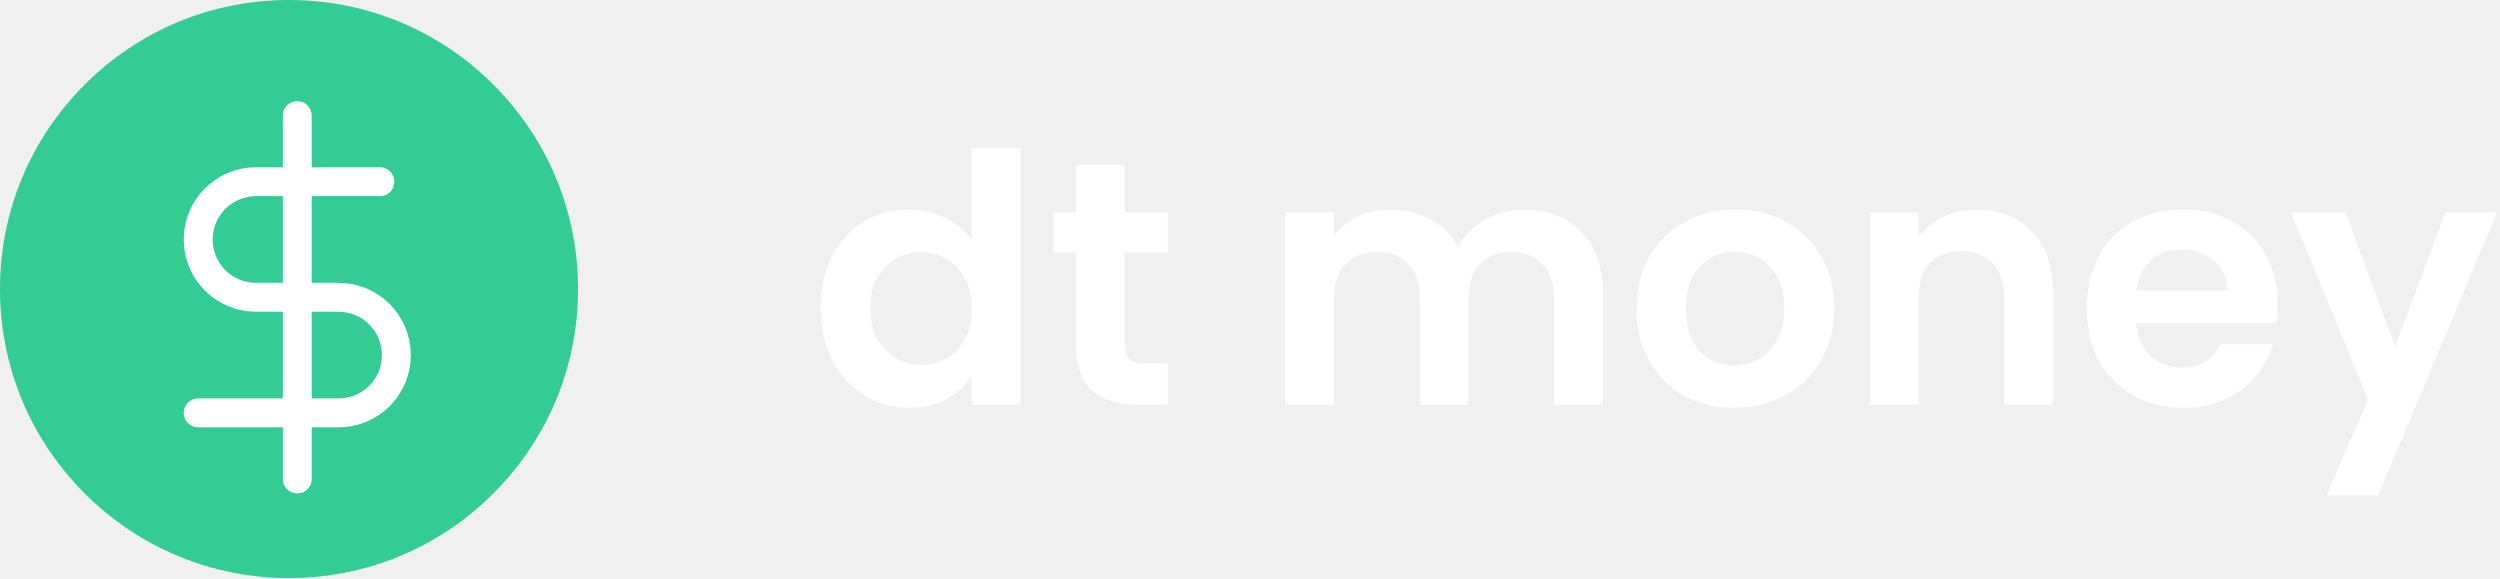
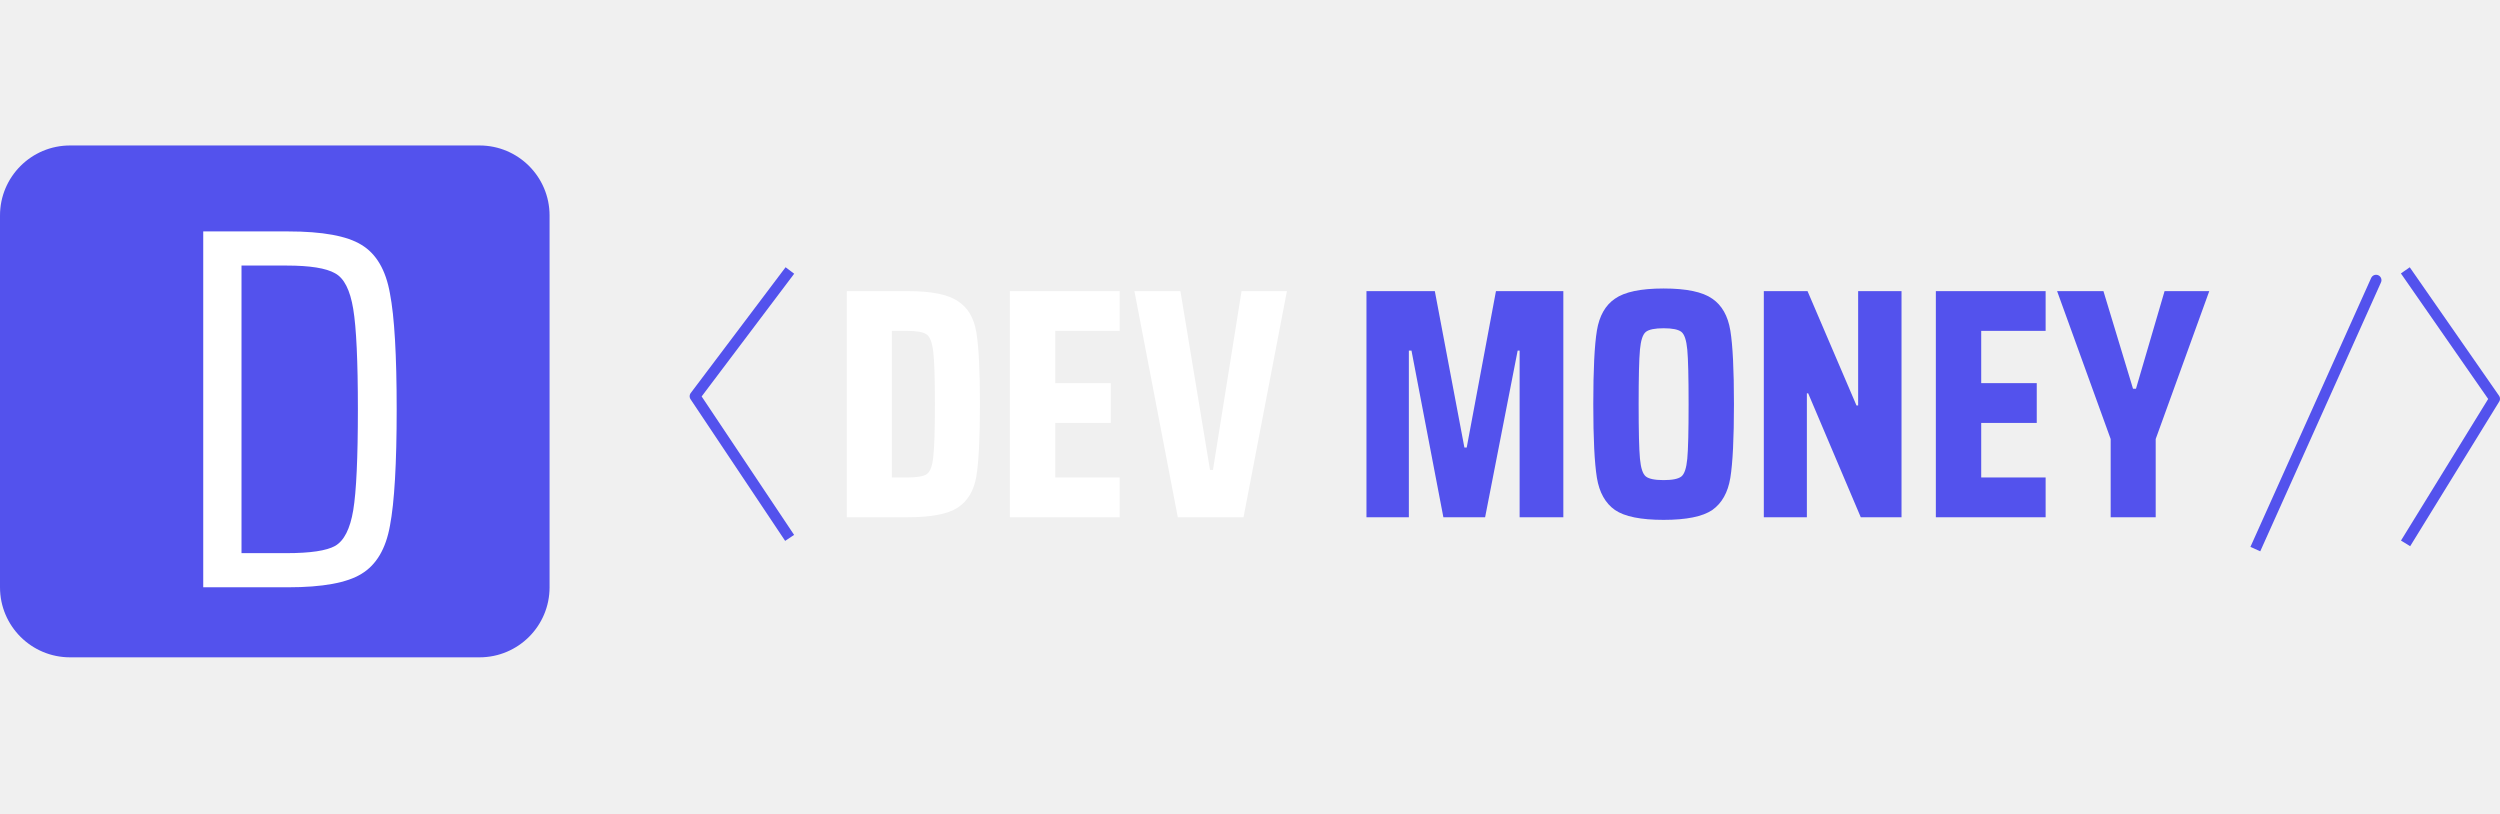
- <svg xmlns="http://www.w3.org/2000/svg" width="173" height="40" viewBox="0 0 173 40" fill="none">
-   <path d="M56.792 21.304C56.792 19.96 57.056 18.768 57.584 17.728C58.128 16.688 58.864 15.888 59.792 15.328C60.72 14.768 61.752 14.488 62.888 14.488C63.752 14.488 64.576 14.68 65.36 15.064C66.144 15.432 66.768 15.928 67.232 16.552V10.24H70.64V28H67.232V26.032C66.816 26.688 66.232 27.216 65.48 27.616C64.728 28.016 63.856 28.216 62.864 28.216C61.744 28.216 60.72 27.928 59.792 27.352C58.864 26.776 58.128 25.968 57.584 24.928C57.056 23.872 56.792 22.664 56.792 21.304ZM67.256 21.352C67.256 20.536 67.096 19.84 66.776 19.264C66.456 18.672 66.024 18.224 65.48 17.92C64.936 17.6 64.352 17.44 63.728 17.44C63.104 17.44 62.528 17.592 62 17.896C61.472 18.2 61.04 18.648 60.704 19.24C60.384 19.816 60.224 20.504 60.224 21.304C60.224 22.104 60.384 22.808 60.704 23.416C61.04 24.008 61.472 24.464 62 24.784C62.544 25.104 63.12 25.264 63.728 25.264C64.352 25.264 64.936 25.112 65.48 24.808C66.024 24.488 66.456 24.04 66.776 23.464C67.096 22.872 67.256 22.168 67.256 21.352Z" fill="white" />
-   <path d="M77.834 17.464V23.896C77.834 24.344 77.938 24.672 78.146 24.88C78.37 25.072 78.738 25.168 79.25 25.168H80.81V28H78.698C75.866 28 74.45 26.624 74.45 23.872V17.464H72.866V14.704H74.45V11.416H77.834V14.704H80.81V17.464H77.834Z" fill="white" />
-   <path d="M105.457 14.512C107.089 14.512 108.401 15.016 109.393 16.024C110.401 17.016 110.905 18.408 110.905 20.2V28H107.545V20.656C107.545 19.616 107.281 18.824 106.753 18.28C106.225 17.72 105.505 17.44 104.593 17.44C103.681 17.44 102.953 17.72 102.409 18.28C101.881 18.824 101.617 19.616 101.617 20.656V28H98.257V20.656C98.257 19.616 97.993 18.824 97.465 18.28C96.937 17.72 96.217 17.44 95.305 17.44C94.377 17.44 93.641 17.72 93.097 18.28C92.569 18.824 92.305 19.616 92.305 20.656V28H88.945V14.704H92.305V16.312C92.737 15.752 93.289 15.312 93.961 14.992C94.649 14.672 95.401 14.512 96.217 14.512C97.257 14.512 98.185 14.736 99.001 15.184C99.817 15.616 100.449 16.24 100.897 17.056C101.329 16.288 101.953 15.672 102.769 15.208C103.601 14.744 104.497 14.512 105.457 14.512Z" fill="white" />
-   <path d="M119.997 28.216C118.717 28.216 117.565 27.936 116.541 27.376C115.517 26.8 114.709 25.992 114.117 24.952C113.541 23.912 113.253 22.712 113.253 21.352C113.253 19.992 113.549 18.792 114.141 17.752C114.749 16.712 115.573 15.912 116.613 15.352C117.653 14.776 118.813 14.488 120.093 14.488C121.373 14.488 122.533 14.776 123.573 15.352C124.613 15.912 125.429 16.712 126.021 17.752C126.629 18.792 126.933 19.992 126.933 21.352C126.933 22.712 126.621 23.912 125.997 24.952C125.389 25.992 124.557 26.8 123.501 27.376C122.461 27.936 121.293 28.216 119.997 28.216ZM119.997 25.288C120.605 25.288 121.173 25.144 121.701 24.856C122.245 24.552 122.677 24.104 122.997 23.512C123.317 22.92 123.477 22.2 123.477 21.352C123.477 20.088 123.141 19.12 122.469 18.448C121.813 17.76 121.005 17.416 120.045 17.416C119.085 17.416 118.277 17.76 117.621 18.448C116.981 19.12 116.661 20.088 116.661 21.352C116.661 22.616 116.973 23.592 117.597 24.28C118.237 24.952 119.037 25.288 119.997 25.288Z" fill="white" />
-   <path d="M136.766 14.512C138.35 14.512 139.63 15.016 140.606 16.024C141.582 17.016 142.07 18.408 142.07 20.2V28H138.71V20.656C138.71 19.6 138.446 18.792 137.918 18.232C137.39 17.656 136.67 17.368 135.758 17.368C134.83 17.368 134.094 17.656 133.55 18.232C133.022 18.792 132.758 19.6 132.758 20.656V28H129.398V14.704H132.758V16.36C133.206 15.784 133.774 15.336 134.462 15.016C135.166 14.68 135.934 14.512 136.766 14.512Z" fill="white" />
-   <path d="M157.625 21.064C157.625 21.544 157.593 21.976 157.529 22.36H147.809C147.889 23.32 148.225 24.072 148.817 24.616C149.409 25.16 150.137 25.432 151.001 25.432C152.249 25.432 153.137 24.896 153.665 23.824H157.289C156.905 25.104 156.169 26.16 155.081 26.992C153.993 27.808 152.657 28.216 151.073 28.216C149.793 28.216 148.641 27.936 147.617 27.376C146.609 26.8 145.817 25.992 145.241 24.952C144.681 23.912 144.401 22.712 144.401 21.352C144.401 19.976 144.681 18.768 145.241 17.728C145.801 16.688 146.585 15.888 147.593 15.328C148.601 14.768 149.761 14.488 151.073 14.488C152.337 14.488 153.465 14.76 154.457 15.304C155.465 15.848 156.241 16.624 156.785 17.632C157.345 18.624 157.625 19.768 157.625 21.064ZM154.145 20.104C154.129 19.24 153.817 18.552 153.209 18.04C152.601 17.512 151.857 17.248 150.977 17.248C150.145 17.248 149.441 17.504 148.865 18.016C148.305 18.512 147.961 19.208 147.833 20.104H154.145Z" fill="white" />
-   <path d="M172.798 14.704L164.566 34.288H160.99L163.87 27.664L158.542 14.704H162.31L165.742 23.992L169.222 14.704H172.798Z" fill="white" />
-   <path d="M34.142 5.858C30.365 2.08 25.342 0 20 0C14.658 0 9.635 2.08 5.858 5.858C2.08 9.635 0 14.658 0 20C0 25.342 2.08 30.365 5.858 34.142C9.635 37.92 14.658 40 20 40C25.342 40 30.365 37.92 34.142 34.142C37.92 30.365 40 25.342 40 20C40 14.658 37.92 9.635 34.142 5.858Z" fill="#33CC95" />
-   <g clip-path="url(#clip0)">
-     <path d="M20.571 8V33.143" stroke="white" stroke-width="2" stroke-linecap="round" stroke-linejoin="round" />
-     <path d="M26.286 12.571H17.714C16.653 12.571 15.636 12.993 14.886 13.743C14.136 14.493 13.714 15.511 13.714 16.571C13.714 17.632 14.136 18.65 14.886 19.4C15.636 20.15 16.653 20.571 17.714 20.571H23.429C24.489 20.571 25.507 20.993 26.257 21.743C27.007 22.493 27.429 23.511 27.429 24.571C27.429 25.632 27.007 26.65 26.257 27.4C25.507 28.15 24.489 28.571 23.429 28.571H13.714" stroke="white" stroke-width="2" stroke-linecap="round" stroke-linejoin="round" />
-   </g>
-   <defs>
-     <clipPath id="clip0">
-       <rect width="27.429" height="27.429" fill="white" transform="translate(6.85715 6.85714)" />
-     </clipPath>
-   </defs>
+ <svg xmlns="http://www.w3.org/2000/svg" width="464" height="151" viewBox="0 0 464 151" fill="none">
+   <rect y="27" width="102" height="95" rx="13" fill="#5352ED" />
+   <path d="M146 51L129 73.546L146 99" stroke="#5352ED" stroke-width="2" stroke-linecap="square" stroke-linejoin="round" />
+   <path d="M447 51L463 74.015L447 100" stroke="#5352ED" stroke-width="2" stroke-linecap="square" stroke-linejoin="round" />
+   <path d="M37.72 42.952H53.464C59.864 42.952 64.408 43.784 67.096 45.448C69.848 47.112 71.608 50.12 72.376 54.472C73.208 58.76 73.624 65.928 73.624 75.976C73.624 86.024 73.208 93.224 72.376 97.576C71.608 101.864 69.848 104.84 67.096 106.504C64.408 108.168 59.864 109 53.464 109H37.72V42.952ZM53.176 102.664C57.592 102.664 60.6 102.216 62.2 101.32C63.864 100.36 64.984 98.152 65.56 94.696C66.136 91.24 66.424 85 66.424 75.976C66.424 67.016 66.136 60.808 65.56 57.352C64.984 53.832 63.864 51.624 62.2 50.728C60.536 49.768 57.528 49.288 53.176 49.288H44.824V102.664H53.176Z" fill="white" />
+   <path d="M157.172 54.032H168.518C172.829 54.032 175.899 54.642 177.729 55.862C179.6 57.041 180.759 58.973 181.206 61.657C181.653 64.3 181.877 68.753 181.877 75.016C181.877 81.279 181.653 85.752 181.206 88.436C180.759 91.079 179.6 93.011 177.729 94.231C175.899 95.41 172.829 96 168.518 96H157.172V54.032ZM168.396 88.619C170.185 88.619 171.385 88.416 171.995 88.009C172.646 87.562 173.052 86.484 173.215 84.776C173.418 83.068 173.52 79.815 173.52 75.016C173.52 70.258 173.418 67.025 173.215 65.317C173.012 63.568 172.605 62.491 171.995 62.084C171.385 61.637 170.185 61.413 168.396 61.413H165.529V88.619H168.396ZM187.434 96V54.032H207.808V61.413H195.852V71.112H206.161V78.493H195.852V88.619H207.808V96H187.434ZM218.599 96L210.547 54.032H219.087L224.577 87.216H225.126L230.433 54.032H238.851L230.799 96H218.599Z" fill="white" />
+   <path d="M282.042 96V65.073H281.676L275.637 96H267.89L261.973 65.073H261.485V96H253.616V54.032H266.304L271.794 83.068H272.221L277.65 54.032H290.155V96H282.042ZM308.768 96.488C304.539 96.488 301.529 95.878 299.74 94.658C297.951 93.397 296.832 91.405 296.385 88.68C295.938 85.915 295.714 81.36 295.714 75.016C295.714 68.631 295.938 64.077 296.385 61.352C296.832 58.627 297.951 56.655 299.74 55.435C301.529 54.174 304.539 53.544 308.768 53.544C312.997 53.544 316.007 54.174 317.796 55.435C319.585 56.655 320.704 58.627 321.151 61.352C321.598 64.077 321.822 68.631 321.822 75.016C321.822 81.36 321.598 85.915 321.151 88.68C320.704 91.405 319.585 93.397 317.796 94.658C316.007 95.878 312.997 96.488 308.768 96.488ZM308.768 89.107C310.395 89.107 311.493 88.883 312.062 88.436C312.631 87.989 312.997 86.891 313.16 85.142C313.323 83.393 313.404 80.018 313.404 75.016C313.404 70.014 313.323 66.639 313.16 64.89C312.997 63.141 312.631 62.043 312.062 61.596C311.493 61.149 310.395 60.925 308.768 60.925C307.141 60.925 306.043 61.149 305.474 61.596C304.905 62.043 304.539 63.141 304.376 64.89C304.213 66.639 304.132 70.014 304.132 75.016C304.132 80.018 304.213 83.393 304.376 85.142C304.539 86.891 304.905 87.989 305.474 88.436C306.043 88.883 307.141 89.107 308.768 89.107ZM345.359 96L335.599 73.003H335.355V96H327.364V54.032H335.477L344.566 75.26H344.871V54.032H352.923V96H345.359ZM359.294 96V54.032H379.668V61.413H367.712V71.112H378.021V78.493H367.712V88.619H379.668V96H359.294ZM391.74 96V81.482L381.797 54.032H390.398L395.888 72.149H396.437L401.744 54.032H410.04L400.097 81.482V96H391.74Z" fill="#5352ED" />
+   <path d="M418.088 100.59L417.678 101.503L419.503 102.322L419.912 101.41L418.088 100.59ZM441.912 52.41C442.138 51.906 441.913 51.314 441.41 51.088C440.906 50.861 440.314 51.087 440.088 51.59L441.912 52.41ZM419.912 101.41L441.912 52.41L440.088 51.59L418.088 100.59L419.912 101.41Z" fill="#5352ED" />
</svg>
